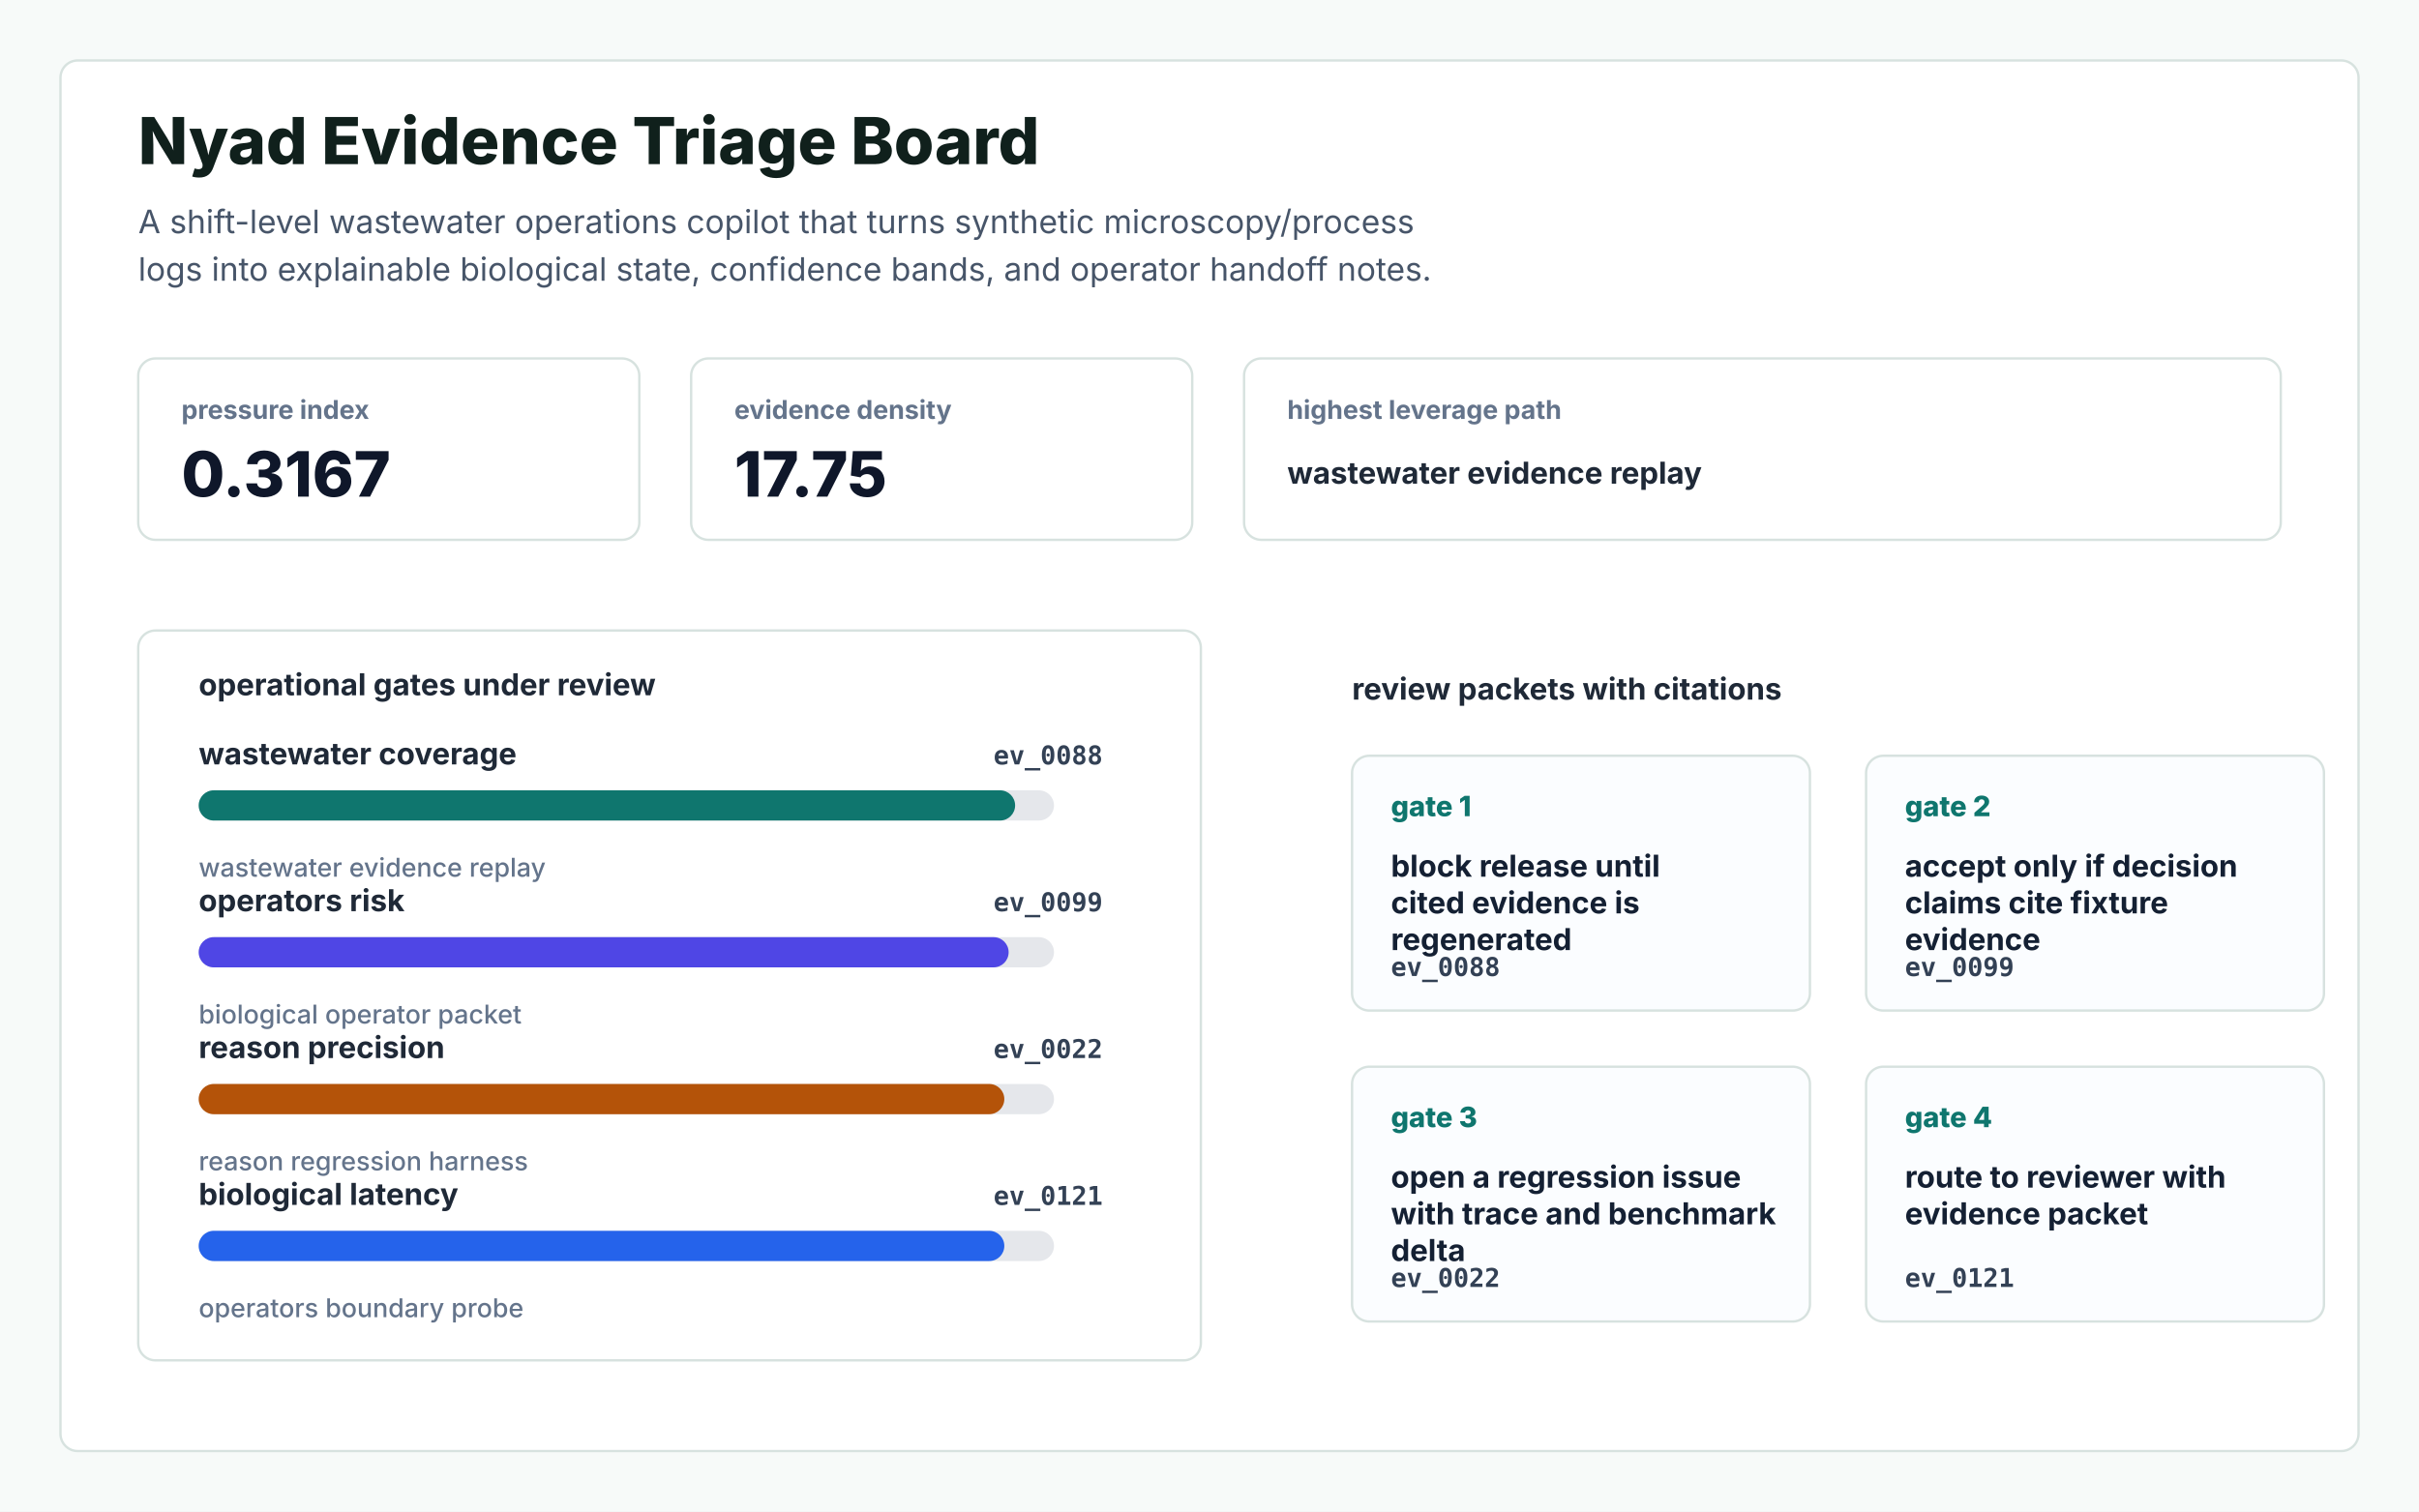
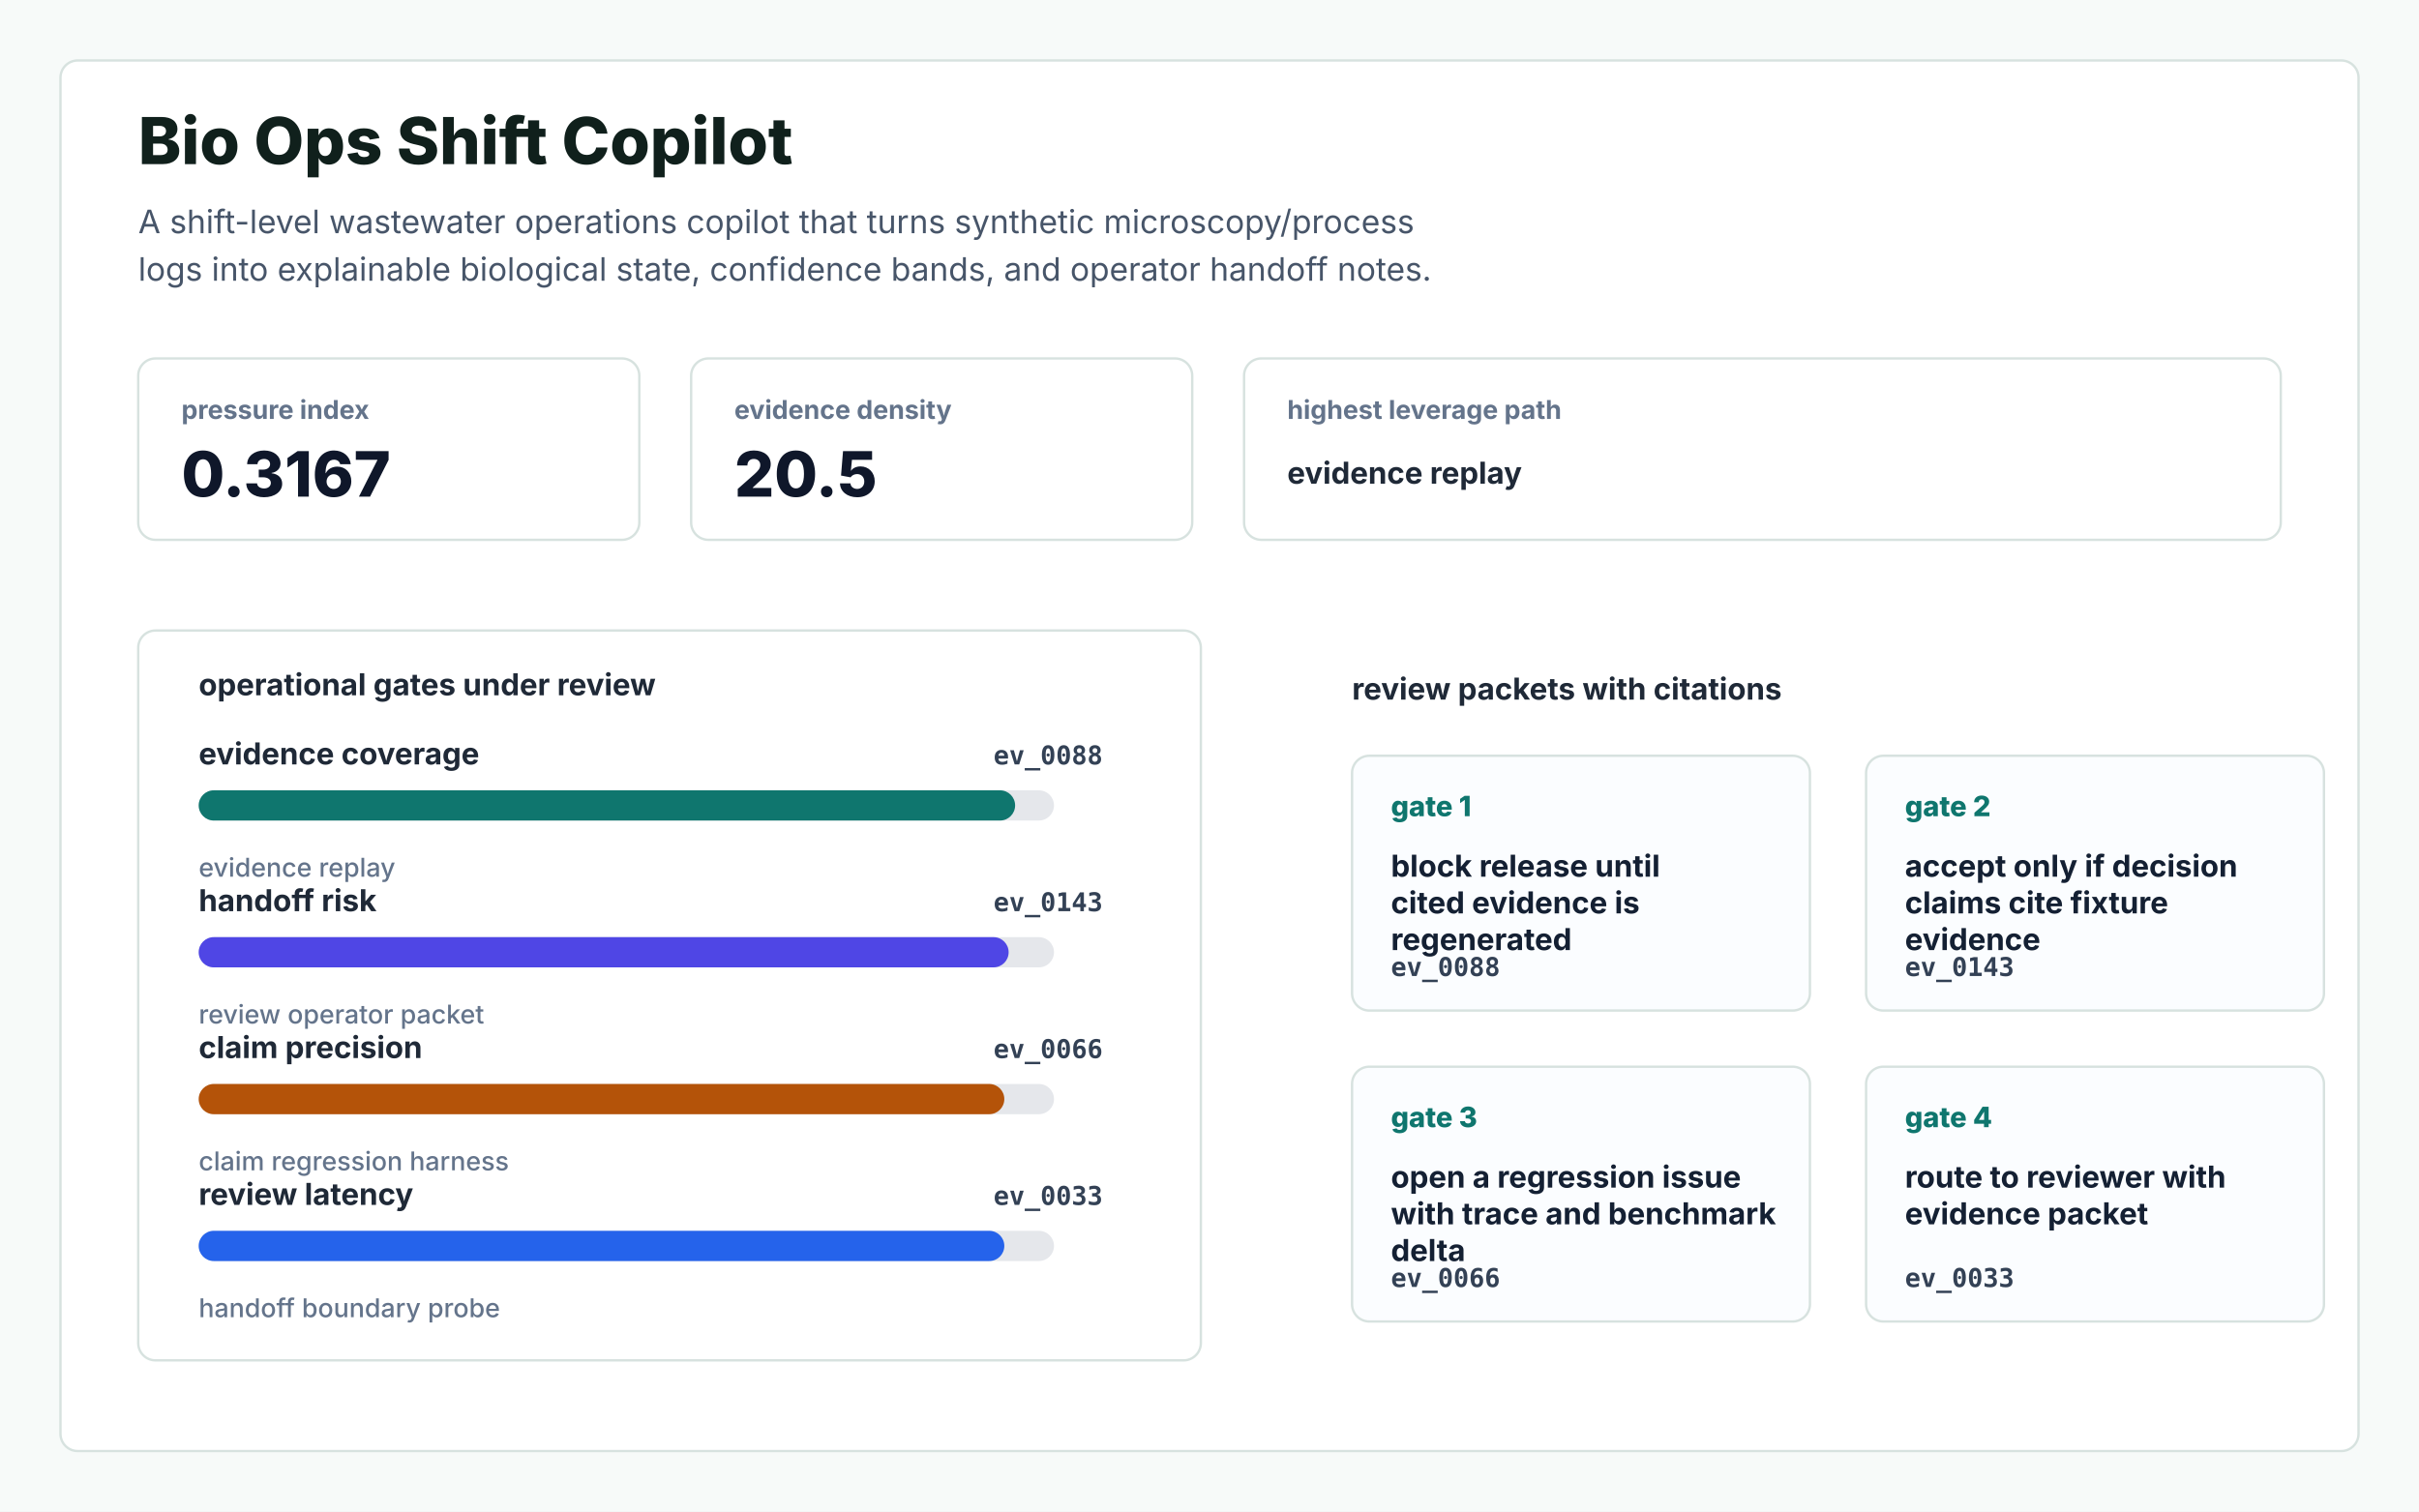
- <svg xmlns="http://www.w3.org/2000/svg" width="1120" height="700" viewBox="0 0 1120 700" role="img" aria-label="Nyad visual evidence dashboard">
+ <svg xmlns="http://www.w3.org/2000/svg" width="1120" height="700" viewBox="0 0 1120 700" role="img" aria-label="Bio Ops Shift Copilot visual evidence dashboard">
  <defs>
    <style>
      .bg { fill:#f7faf9; }
      .panel { fill:#ffffff; stroke:#d7e2df; stroke-width:1.1; }
      .card { fill:#ffffff; stroke:#d7e2df; stroke-width:1.1; }
      .actioncard { fill:#fbfdff; stroke:#d7e2df; stroke-width:1.1; }
      .title { font:760 30px -apple-system,BlinkMacSystemFont,"Segoe UI",sans-serif; fill:#10201c; }
      .sub { font:420 15px -apple-system,BlinkMacSystemFont,"Segoe UI",sans-serif; fill:#475569; }
      .label { font:700 14px -apple-system,BlinkMacSystemFont,"Segoe UI",sans-serif; fill:#1f2937; }
      .caption { font:500 12px -apple-system,BlinkMacSystemFont,"Segoe UI",sans-serif; fill:#64748b; }
      .small { font:650 12px -apple-system,BlinkMacSystemFont,"Segoe UI",sans-serif; fill:#64748b; }
      .metric { font:780 29px -apple-system,BlinkMacSystemFont,"Segoe UI",sans-serif; fill:#0f172a; }
      .rank { font:760 13px -apple-system,BlinkMacSystemFont,"Segoe UI",sans-serif; fill:#0f766e; }
      .cardtext { font:650 14px -apple-system,BlinkMacSystemFont,"Segoe UI",sans-serif; fill:#142033; }
      .mono { font:700 12px ui-monospace,SFMono-Regular,Menlo,monospace; fill:#334155; }
    </style>
  </defs>
  <rect class="bg" width="1120" height="700" />
  <rect class="panel" x="28" y="28" width="1064" height="644" rx="8" />
-   <text class="title" x="64" y="76">Nyad Evidence Triage Board</text>
+   <text class="title" x="64" y="76">Bio Ops Shift Copilot</text>
  <text class="sub" x="64" y="108">
    <tspan x="64" dy="0">A shift-level wastewater operations copilot that turns synthetic microscopy/process</tspan>
    <tspan x="64" dy="22">logs into explainable biological state, confidence bands, and operator handoff notes.</tspan>
  </text>
  <rect class="card" x="64" y="166" width="232" height="84" rx="8" />
  <text class="small" x="84" y="194">pressure index</text>
  <text class="metric" x="84" y="230">0.3167</text>
  <rect class="card" x="320" y="166" width="232" height="84" rx="8" />
  <text class="small" x="340" y="194">evidence density</text>
-   <text class="metric" x="340" y="230">17.75</text>
+   <text class="metric" x="340" y="230">20.5</text>
  <rect class="card" x="576" y="166" width="480" height="84" rx="8" />
  <text class="small" x="596" y="194">highest leverage path</text>
  <text class="label" x="596" y="224">
-     <tspan x="596" dy="0">wastewater evidence replay</tspan>
+     <tspan x="596" dy="0">evidence replay</tspan>
  </text>
  <rect class="card" x="64" y="292" width="492" height="338" rx="8" />
  <text class="label" x="92" y="322">operational gates under review</text>
-   <text x="92" y="354" class="label">wastewater coverage</text>
+   <text x="92" y="354" class="label">evidence coverage</text>
  <text x="460" y="354" class="mono">ev_0088</text>
  <rect x="92" y="366" width="396" height="14" rx="7" fill="#e5e7eb" />
  <rect x="92" y="366" width="378" height="14" rx="7" fill="#0f766e" />
-   <text x="92" y="406" class="caption">wastewater evidence replay</text>
-   <text x="92" y="422" class="label">operators risk</text>
-   <text x="460" y="422" class="mono">ev_0099</text>
+   <text x="92" y="406" class="caption">evidence replay</text>
+   <text x="92" y="422" class="label">handoff risk</text>
+   <text x="460" y="422" class="mono">ev_0143</text>
  <rect x="92" y="434" width="396" height="14" rx="7" fill="#e5e7eb" />
  <rect x="92" y="434" width="375" height="14" rx="7" fill="#4f46e5" />
-   <text x="92" y="474" class="caption">biological operator packet</text>
-   <text x="92" y="490" class="label">reason precision</text>
-   <text x="460" y="490" class="mono">ev_0022</text>
+   <text x="92" y="474" class="caption">review operator packet</text>
+   <text x="92" y="490" class="label">claim precision</text>
+   <text x="460" y="490" class="mono">ev_0066</text>
  <rect x="92" y="502" width="396" height="14" rx="7" fill="#e5e7eb" />
  <rect x="92" y="502" width="373" height="14" rx="7" fill="#b45309" />
-   <text x="92" y="542" class="caption">reason regression harness</text>
-   <text x="92" y="558" class="label">biological latency</text>
-   <text x="460" y="558" class="mono">ev_0121</text>
+   <text x="92" y="542" class="caption">claim regression harness</text>
+   <text x="92" y="558" class="label">review latency</text>
+   <text x="460" y="558" class="mono">ev_0033</text>
  <rect x="92" y="570" width="396" height="14" rx="7" fill="#e5e7eb" />
  <rect x="92" y="570" width="373" height="14" rx="7" fill="#2563eb" />
-   <text x="92" y="610" class="caption">operators boundary probe</text>
+   <text x="92" y="610" class="caption">handoff boundary probe</text>
  <text class="label" x="626" y="324">review packets with citations</text>
  <rect class="actioncard" x="626" y="350" width="212" height="118" rx="8" />
  <text class="rank" x="644" y="378">gate 1</text>
  <text class="cardtext" x="644" y="406">
    <tspan x="644" dy="0">block release until</tspan>
    <tspan x="644" dy="17">cited evidence is</tspan>
    <tspan x="644" dy="17">regenerated</tspan>
  </text>
  <text class="mono" x="644" y="452">ev_0088</text>
  <rect class="actioncard" x="864" y="350" width="212" height="118" rx="8" />
  <text class="rank" x="882" y="378">gate 2</text>
  <text class="cardtext" x="882" y="406">
    <tspan x="882" dy="0">accept only if decision</tspan>
    <tspan x="882" dy="17">claims cite fixture</tspan>
    <tspan x="882" dy="17">evidence</tspan>
  </text>
-   <text class="mono" x="882" y="452">ev_0099</text>
+   <text class="mono" x="882" y="452">ev_0143</text>
  <rect class="actioncard" x="626" y="494" width="212" height="118" rx="8" />
  <text class="rank" x="644" y="522">gate 3</text>
  <text class="cardtext" x="644" y="550">
    <tspan x="644" dy="0">open a regression issue</tspan>
    <tspan x="644" dy="17">with trace and benchmark</tspan>
    <tspan x="644" dy="17">delta</tspan>
  </text>
-   <text class="mono" x="644" y="596">ev_0022</text>
+   <text class="mono" x="644" y="596">ev_0066</text>
  <rect class="actioncard" x="864" y="494" width="212" height="118" rx="8" />
  <text class="rank" x="882" y="522">gate 4</text>
  <text class="cardtext" x="882" y="550">
    <tspan x="882" dy="0">route to reviewer with</tspan>
    <tspan x="882" dy="17">evidence packet</tspan>
  </text>
-   <text class="mono" x="882" y="596">ev_0121</text>
+   <text class="mono" x="882" y="596">ev_0033</text>
</svg>
